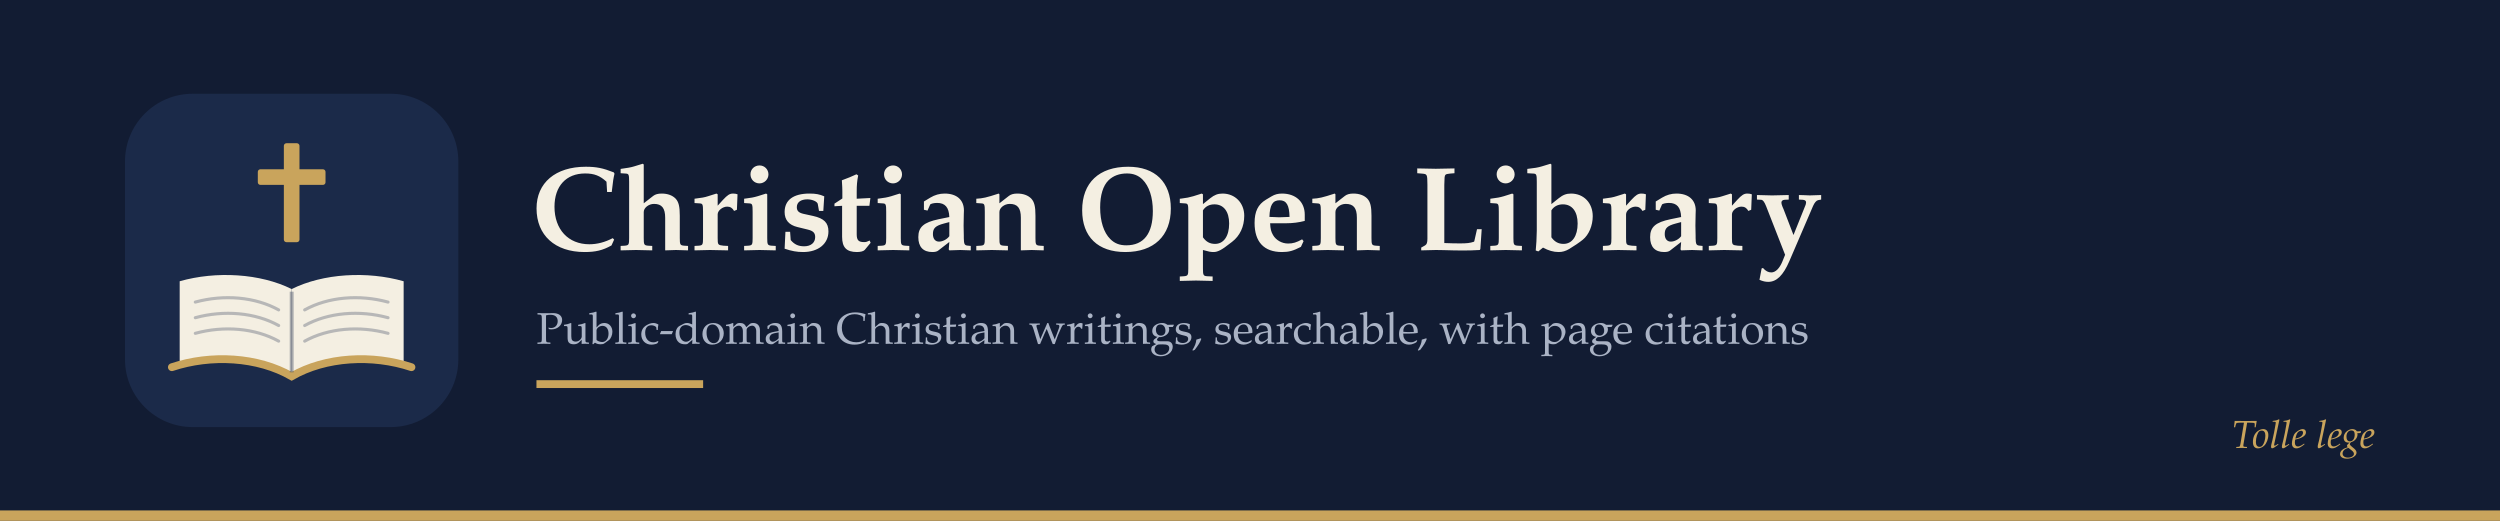
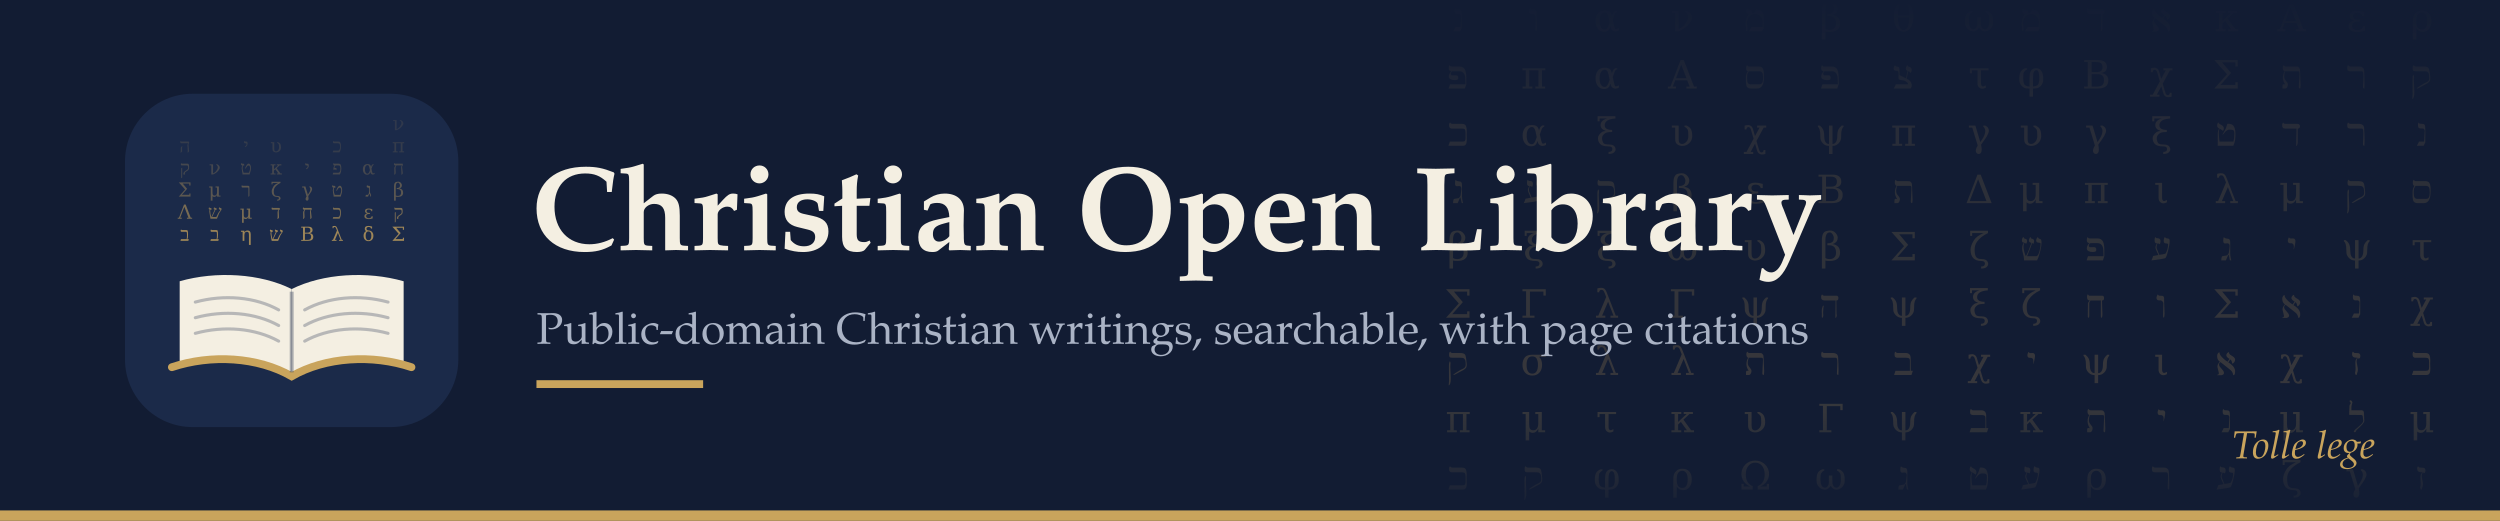
<svg xmlns="http://www.w3.org/2000/svg" viewBox="0 0 960 200" width="960" height="200" role="img" aria-label="Christian Open Library">
+   <style>.c{animation-name:fall;animation-timing-function:linear;animation-iteration-count:infinite}@keyframes fall{from{transform:translateY(-60px)}to{transform:translateY(60px)}}@media (prefers-reduced-motion: reduce){.c{animation:none}}</style>
+   <defs>
+     <linearGradient id="fh" x1="0" y1="0" x2="1" y2="0">
+       <stop offset="0" stop-color="#000" />
+       <stop offset="0.35" stop-color="#fff" />
+       <stop offset="1" stop-color="#fff" />
+     </linearGradient>
+     <linearGradient id="fv" x1="0" y1="0" x2="0" y2="1">
+       <stop offset="0" stop-color="#000" />
+       <stop offset="0.25" stop-color="#fff" />
+       <stop offset="0.75" stop-color="#fff" />
+       <stop offset="1" stop-color="#000" />
+     </linearGradient>
+     <mask id="mh" maskUnits="userSpaceOnUse" x="0" y="0" width="960" height="200">
+       <rect width="960" height="200" fill="url(#fh)" />
+     </mask>
+     <mask id="mv" maskUnits="userSpaceOnUse" x="0" y="0" width="960" height="200">
+       <rect width="960" height="200" fill="url(#fv)" />
+     </mask>
+   </defs>
  <rect width="960" height="200" fill="#121c33" />
+   <g mask="url(#mh)">
+     <g mask="url(#mv)" font-family="'DejaVu Serif', Georgia, serif">
+       <g class="c" style="animation-duration:70s">
+         <text x="560" y="-76" font-size="15" fill="#c9a45c" fill-opacity="0.06" text-anchor="middle">ρ</text>
+         <text x="560" y="-54" font-size="15" fill="#c9a45c" fill-opacity="0.06" text-anchor="middle">פ</text>
+         <text x="560" y="-32" font-size="15" fill="#c9a45c" fill-opacity="0.07" text-anchor="middle">ψ</text>
+         <text x="560" y="-10" font-size="15" fill="#c9a45c" fill-opacity="0.08" text-anchor="middle">ר</text>
+         <text x="560" y="12" font-size="15" fill="#c9a45c" fill-opacity="0.09" text-anchor="middle">נ</text>
+         <text x="560" y="34" font-size="15" fill="#c9a45c" fill-opacity="0.11" text-anchor="middle">פ</text>
+         <text x="560" y="56" font-size="15" fill="#c9a45c" fill-opacity="0.12" text-anchor="middle">כ</text>
+         <text x="560" y="78" font-size="15" fill="#c9a45c" fill-opacity="0.14" text-anchor="middle">ג</text>
+         <text x="560" y="100" font-size="15" fill="#c9a45c" fill-opacity="0.16" text-anchor="middle">β</text>
+         <text x="560" y="122" font-size="15" fill="#c9a45c" fill-opacity="0.18" text-anchor="middle">Σ</text>
+         <text x="560" y="144" font-size="15" fill="#c9a45c" fill-opacity="0.20" text-anchor="middle">ק</text>
+         <text x="560" y="166" font-size="15" fill="#c9a45c" fill-opacity="0.22" text-anchor="middle">π</text>
+         <text x="560" y="188" font-size="15" fill="#c9a45c" fill-opacity="0.25" text-anchor="middle">כ</text>
+         <text x="560" y="210" font-size="15" fill="#c9a45c" fill-opacity="0.27" text-anchor="middle">δ</text>
+         <text x="560" y="232" font-size="15" fill="#c9a45c" fill-opacity="0.30" text-anchor="middle">λ</text>
+         <text x="589" y="-120" font-size="15" fill="#c9a45c" fill-opacity="0.05" text-anchor="middle">ω</text>
+         <text x="589" y="-98" font-size="15" fill="#c9a45c" fill-opacity="0.05" text-anchor="middle">Ω</text>
+         <text x="589" y="-76" font-size="15" fill="#c9a45c" fill-opacity="0.06" text-anchor="middle">π</text>
+         <text x="589" y="-54" font-size="15" fill="#c9a45c" fill-opacity="0.06" text-anchor="middle">Α</text>
+         <text x="589" y="-32" font-size="15" fill="#c9a45c" fill-opacity="0.07" text-anchor="middle">ד</text>
+         <text x="589" y="-10" font-size="15" fill="#c9a45c" fill-opacity="0.08" text-anchor="middle">η</text>
+         <text x="589" y="12" font-size="15" fill="#c9a45c" fill-opacity="0.09" text-anchor="middle">ו</text>
+         <text x="589" y="34" font-size="15" fill="#c9a45c" fill-opacity="0.11" text-anchor="middle">π</text>
+         <text x="589" y="56" font-size="15" fill="#c9a45c" fill-opacity="0.12" text-anchor="middle">α</text>
+         <text x="589" y="78" font-size="15" fill="#c9a45c" fill-opacity="0.14" text-anchor="middle">ע</text>
+         <text x="589" y="100" font-size="15" fill="#c9a45c" fill-opacity="0.16" text-anchor="middle">ξ</text>
+         <text x="589" y="122" font-size="15" fill="#c9a45c" fill-opacity="0.18" text-anchor="middle">Γ</text>
+         <text x="589" y="144" font-size="15" fill="#c9a45c" fill-opacity="0.20" text-anchor="middle">σ</text>
+         <text x="589" y="166" font-size="15" fill="#c9a45c" fill-opacity="0.22" text-anchor="middle">μ</text>
+         <text x="589" y="188" font-size="15" fill="#c9a45c" fill-opacity="0.25" text-anchor="middle">ק</text>
+         <text x="589" y="210" font-size="15" fill="#c9a45c" fill-opacity="0.27" text-anchor="middle">Α</text>
+         <text x="589" y="232" font-size="15" fill="#c9a45c" fill-opacity="0.30" text-anchor="middle">λ</text>
+         <text x="617" y="-120" font-size="15" fill="#c9a45c" fill-opacity="0.05" text-anchor="middle">ι</text>
+         <text x="617" y="-98" font-size="15" fill="#c9a45c" fill-opacity="0.05" text-anchor="middle">ט</text>
+         <text x="617" y="-76" font-size="15" fill="#c9a45c" fill-opacity="0.06" text-anchor="middle">ט</text>
+         <text x="617" y="-54" font-size="15" fill="#c9a45c" fill-opacity="0.06" text-anchor="middle">Λ</text>
+         <text x="617" y="-32" font-size="15" fill="#c9a45c" fill-opacity="0.07" text-anchor="middle">ι</text>
+         <text x="617" y="-10" font-size="15" fill="#c9a45c" fill-opacity="0.08" text-anchor="middle">ι</text>
+         <text x="617" y="12" font-size="15" fill="#c9a45c" fill-opacity="0.09" text-anchor="middle">α</text>
+         <text x="617" y="34" font-size="15" fill="#c9a45c" fill-opacity="0.11" text-anchor="middle">α</text>
+         <text x="617" y="56" font-size="15" fill="#c9a45c" fill-opacity="0.12" text-anchor="middle">ξ</text>
+         <text x="617" y="78" font-size="15" fill="#c9a45c" fill-opacity="0.14" text-anchor="middle">ק</text>
+         <text x="617" y="100" font-size="15" fill="#c9a45c" fill-opacity="0.16" text-anchor="middle">ξ</text>
+         <text x="617" y="122" font-size="15" fill="#c9a45c" fill-opacity="0.18" text-anchor="middle">λ</text>
+         <text x="617" y="144" font-size="15" fill="#c9a45c" fill-opacity="0.20" text-anchor="middle">λ</text>
+         <text x="617" y="166" font-size="15" fill="#c9a45c" fill-opacity="0.22" text-anchor="middle">τ</text>
+         <text x="617" y="188" font-size="15" fill="#c9a45c" fill-opacity="0.25" text-anchor="middle">φ</text>
+         <text x="617" y="210" font-size="15" fill="#c9a45c" fill-opacity="0.27" text-anchor="middle">ν</text>
+         <text x="617" y="232" font-size="15" fill="#c9a45c" fill-opacity="0.30" text-anchor="middle">ד</text>
+         <text x="646" y="-76" font-size="15" fill="#c9a45c" fill-opacity="0.06" text-anchor="middle">י</text>
+         <text x="646" y="-54" font-size="15" fill="#c9a45c" fill-opacity="0.06" text-anchor="middle">ξ</text>
+         <text x="646" y="-32" font-size="15" fill="#c9a45c" fill-opacity="0.07" text-anchor="middle">μ</text>
+         <text x="646" y="-10" font-size="15" fill="#c9a45c" fill-opacity="0.08" text-anchor="middle">נ</text>
+         <text x="646" y="12" font-size="15" fill="#c9a45c" fill-opacity="0.09" text-anchor="middle">ν</text>
+         <text x="646" y="34" font-size="15" fill="#c9a45c" fill-opacity="0.11" text-anchor="middle">Α</text>
+         <text x="646" y="56" font-size="15" fill="#c9a45c" fill-opacity="0.12" text-anchor="middle">υ</text>
+         <text x="646" y="78" font-size="15" fill="#c9a45c" fill-opacity="0.14" text-anchor="middle">β</text>
+         <text x="646" y="100" font-size="15" fill="#c9a45c" fill-opacity="0.16" text-anchor="middle">ω</text>
+         <text x="646" y="122" font-size="15" fill="#c9a45c" fill-opacity="0.18" text-anchor="middle">Γ</text>
+         <text x="646" y="144" font-size="15" fill="#c9a45c" fill-opacity="0.20" text-anchor="middle">λ</text>
+         <text x="646" y="166" font-size="15" fill="#c9a45c" fill-opacity="0.22" text-anchor="middle">κ</text>
+         <text x="646" y="188" font-size="15" fill="#c9a45c" fill-opacity="0.25" text-anchor="middle">ρ</text>
+         <text x="646" y="210" font-size="15" fill="#c9a45c" fill-opacity="0.27" text-anchor="middle">ε</text>
+         <text x="646" y="232" font-size="15" fill="#c9a45c" fill-opacity="0.30" text-anchor="middle">χ</text>
+         <text x="674" y="-98" font-size="15" fill="#c9a45c" fill-opacity="0.05" text-anchor="middle">ת</text>
+         <text x="674" y="-76" font-size="15" fill="#c9a45c" fill-opacity="0.06" text-anchor="middle">ח</text>
+         <text x="674" y="-54" font-size="15" fill="#c9a45c" fill-opacity="0.06" text-anchor="middle">ז</text>
+         <text x="674" y="-32" font-size="15" fill="#c9a45c" fill-opacity="0.07" text-anchor="middle">α</text>
+         <text x="674" y="-10" font-size="15" fill="#c9a45c" fill-opacity="0.08" text-anchor="middle">ח</text>
+         <text x="674" y="12" font-size="15" fill="#c9a45c" fill-opacity="0.09" text-anchor="middle">מ</text>
+         <text x="674" y="34" font-size="15" fill="#c9a45c" fill-opacity="0.11" text-anchor="middle">ס</text>
+         <text x="674" y="56" font-size="15" fill="#c9a45c" fill-opacity="0.12" text-anchor="middle">χ</text>
+         <text x="674" y="78" font-size="15" fill="#c9a45c" fill-opacity="0.14" text-anchor="middle">ε</text>
+         <text x="674" y="100" font-size="15" fill="#c9a45c" fill-opacity="0.16" text-anchor="middle">υ</text>
+         <text x="674" y="122" font-size="15" fill="#c9a45c" fill-opacity="0.18" text-anchor="middle">ψ</text>
+         <text x="674" y="144" font-size="15" fill="#c9a45c" fill-opacity="0.20" text-anchor="middle">ת</text>
+         <text x="674" y="166" font-size="15" fill="#c9a45c" fill-opacity="0.22" text-anchor="middle">υ</text>
+         <text x="674" y="188" font-size="15" fill="#c9a45c" fill-opacity="0.25" text-anchor="middle">Ω</text>
+         <text x="674" y="210" font-size="15" fill="#c9a45c" fill-opacity="0.27" text-anchor="middle">נ</text>
+         <text x="674" y="232" font-size="15" fill="#c9a45c" fill-opacity="0.30" text-anchor="middle">φ</text>
+         <text x="703" y="-120" font-size="15" fill="#c9a45c" fill-opacity="0.05" text-anchor="middle">Ω</text>
+         <text x="703" y="-98" font-size="15" fill="#c9a45c" fill-opacity="0.05" text-anchor="middle">Ω</text>
+         <text x="703" y="-76" font-size="15" fill="#c9a45c" fill-opacity="0.06" text-anchor="middle">ס</text>
+         <text x="703" y="-54" font-size="15" fill="#c9a45c" fill-opacity="0.06" text-anchor="middle">μ</text>
+         <text x="703" y="-32" font-size="15" fill="#c9a45c" fill-opacity="0.07" text-anchor="middle">δ</text>
+         <text x="703" y="-10" font-size="15" fill="#c9a45c" fill-opacity="0.08" text-anchor="middle">ρ</text>
+         <text x="703" y="12" font-size="15" fill="#c9a45c" fill-opacity="0.09" text-anchor="middle">β</text>
+         <text x="703" y="34" font-size="15" fill="#c9a45c" fill-opacity="0.11" text-anchor="middle">פ</text>
+         <text x="703" y="56" font-size="15" fill="#c9a45c" fill-opacity="0.12" text-anchor="middle">ψ</text>
+         <text x="703" y="78" font-size="15" fill="#c9a45c" fill-opacity="0.14" text-anchor="middle">Β</text>
+         <text x="703" y="100" font-size="15" fill="#c9a45c" fill-opacity="0.16" text-anchor="middle">β</text>
+         <text x="703" y="122" font-size="15" fill="#c9a45c" fill-opacity="0.18" text-anchor="middle">ה</text>
+         <text x="703" y="144" font-size="15" fill="#c9a45c" fill-opacity="0.20" text-anchor="middle">ר</text>
+         <text x="703" y="166" font-size="15" fill="#c9a45c" fill-opacity="0.22" text-anchor="middle">Γ</text>
+         <text x="703" y="188" font-size="15" fill="#c9a45c" fill-opacity="0.25" text-anchor="middle">ω</text>
+         <text x="703" y="210" font-size="15" fill="#c9a45c" fill-opacity="0.27" text-anchor="middle">Α</text>
+         <text x="703" y="232" font-size="15" fill="#c9a45c" fill-opacity="0.30" text-anchor="middle">ז</text>
+         <text x="731" y="-120" font-size="15" fill="#c9a45c" fill-opacity="0.05" text-anchor="middle">Λ</text>
+         <text x="731" y="-98" font-size="15" fill="#c9a45c" fill-opacity="0.05" text-anchor="middle">γ</text>
+         <text x="731" y="-76" font-size="15" fill="#c9a45c" fill-opacity="0.06" text-anchor="middle">ס</text>
+         <text x="731" y="-54" font-size="15" fill="#c9a45c" fill-opacity="0.06" text-anchor="middle">μ</text>
+         <text x="731" y="-32" font-size="15" fill="#c9a45c" fill-opacity="0.07" text-anchor="middle">ט</text>
+         <text x="731" y="-10" font-size="15" fill="#c9a45c" fill-opacity="0.08" text-anchor="middle">ν</text>
+         <text x="731" y="12" font-size="15" fill="#c9a45c" fill-opacity="0.09" text-anchor="middle">θ</text>
+         <text x="731" y="34" font-size="15" fill="#c9a45c" fill-opacity="0.11" text-anchor="middle">צ</text>
+         <text x="731" y="56" font-size="15" fill="#c9a45c" fill-opacity="0.12" text-anchor="middle">π</text>
+         <text x="731" y="78" font-size="15" fill="#c9a45c" fill-opacity="0.14" text-anchor="middle">ת</text>
+         <text x="731" y="100" font-size="15" fill="#c9a45c" fill-opacity="0.16" text-anchor="middle">Σ</text>
+         <text x="731" y="122" font-size="15" fill="#c9a45c" fill-opacity="0.18" text-anchor="middle">ψ</text>
+         <text x="731" y="144" font-size="15" fill="#c9a45c" fill-opacity="0.20" text-anchor="middle">ב</text>
+         <text x="731" y="166" font-size="15" fill="#c9a45c" fill-opacity="0.22" text-anchor="middle">ψ</text>
+         <text x="731" y="188" font-size="15" fill="#c9a45c" fill-opacity="0.25" text-anchor="middle">ג</text>
+         <text x="731" y="210" font-size="15" fill="#c9a45c" fill-opacity="0.27" text-anchor="middle">ρ</text>
+         <text x="731" y="232" font-size="15" fill="#c9a45c" fill-opacity="0.30" text-anchor="middle">ק</text>
+         <text x="760" y="-98" font-size="15" fill="#c9a45c" fill-opacity="0.05" text-anchor="middle">η</text>
+         <text x="760" y="-76" font-size="15" fill="#c9a45c" fill-opacity="0.06" text-anchor="middle">ז</text>
+         <text x="760" y="-54" font-size="15" fill="#c9a45c" fill-opacity="0.06" text-anchor="middle">פ</text>
+         <text x="760" y="-32" font-size="15" fill="#c9a45c" fill-opacity="0.07" text-anchor="middle">ק</text>
+         <text x="760" y="-10" font-size="15" fill="#c9a45c" fill-opacity="0.08" text-anchor="middle">ש</text>
+         <text x="760" y="12" font-size="15" fill="#c9a45c" fill-opacity="0.09" text-anchor="middle">ω</text>
+         <text x="760" y="34" font-size="15" fill="#c9a45c" fill-opacity="0.11" text-anchor="middle">τ</text>
+         <text x="760" y="56" font-size="15" fill="#c9a45c" fill-opacity="0.12" text-anchor="middle">γ</text>
+         <text x="760" y="78" font-size="15" fill="#c9a45c" fill-opacity="0.14" text-anchor="middle">Δ</text>
+         <text x="760" y="100" font-size="15" fill="#c9a45c" fill-opacity="0.16" text-anchor="middle">ζ</text>
+         <text x="760" y="122" font-size="15" fill="#c9a45c" fill-opacity="0.18" text-anchor="middle">ξ</text>
+         <text x="760" y="144" font-size="15" fill="#c9a45c" fill-opacity="0.20" text-anchor="middle">χ</text>
+         <text x="760" y="166" font-size="15" fill="#c9a45c" fill-opacity="0.22" text-anchor="middle">ב</text>
+         <text x="760" y="188" font-size="15" fill="#c9a45c" fill-opacity="0.25" text-anchor="middle">ט</text>
+         <text x="760" y="210" font-size="15" fill="#c9a45c" fill-opacity="0.27" text-anchor="middle">ω</text>
+         <text x="760" y="232" font-size="15" fill="#c9a45c" fill-opacity="0.30" text-anchor="middle">κ</text>
+       </g>
+       <g class="c" style="animation-duration:95s">
+         <text x="780" y="-98" font-size="15" fill="#c9a45c" fill-opacity="0.05" text-anchor="middle">σ</text>
+         <text x="780" y="-76" font-size="15" fill="#c9a45c" fill-opacity="0.06" text-anchor="middle">נ</text>
+         <text x="780" y="-54" font-size="15" fill="#c9a45c" fill-opacity="0.06" text-anchor="middle">ד</text>
+         <text x="780" y="-32" font-size="15" fill="#c9a45c" fill-opacity="0.07" text-anchor="middle">ζ</text>
+         <text x="780" y="-10" font-size="15" fill="#c9a45c" fill-opacity="0.08" text-anchor="middle">υ</text>
+         <text x="780" y="12" font-size="15" fill="#c9a45c" fill-opacity="0.09" text-anchor="middle">מ</text>
+         <text x="780" y="34" font-size="15" fill="#c9a45c" fill-opacity="0.11" text-anchor="middle">φ</text>
+         <text x="780" y="56" font-size="15" fill="#c9a45c" fill-opacity="0.12" text-anchor="middle">υ</text>
+         <text x="780" y="78" font-size="15" fill="#c9a45c" fill-opacity="0.14" text-anchor="middle">μ</text>
+         <text x="780" y="100" font-size="15" fill="#c9a45c" fill-opacity="0.16" text-anchor="middle">ש</text>
+         <text x="780" y="122" font-size="15" fill="#c9a45c" fill-opacity="0.18" text-anchor="middle">ζ</text>
+         <text x="780" y="144" font-size="15" fill="#c9a45c" fill-opacity="0.20" text-anchor="middle">י</text>
+         <text x="780" y="166" font-size="15" fill="#c9a45c" fill-opacity="0.22" text-anchor="middle">κ</text>
+         <text x="780" y="188" font-size="15" fill="#c9a45c" fill-opacity="0.25" text-anchor="middle">ע</text>
+         <text x="780" y="210" font-size="15" fill="#c9a45c" fill-opacity="0.27" text-anchor="middle">נ</text>
+         <text x="780" y="232" font-size="15" fill="#c9a45c" fill-opacity="0.30" text-anchor="middle">υ</text>
+         <text x="805" y="-98" font-size="15" fill="#c9a45c" fill-opacity="0.05" text-anchor="middle">λ</text>
+         <text x="805" y="-76" font-size="15" fill="#c9a45c" fill-opacity="0.06" text-anchor="middle">ע</text>
+         <text x="805" y="-54" font-size="15" fill="#c9a45c" fill-opacity="0.06" text-anchor="middle">δ</text>
+         <text x="805" y="-32" font-size="15" fill="#c9a45c" fill-opacity="0.07" text-anchor="middle">ζ</text>
+         <text x="805" y="-10" font-size="15" fill="#c9a45c" fill-opacity="0.08" text-anchor="middle">ח</text>
+         <text x="805" y="12" font-size="15" fill="#c9a45c" fill-opacity="0.09" text-anchor="middle">ד</text>
+         <text x="805" y="34" font-size="15" fill="#c9a45c" fill-opacity="0.11" text-anchor="middle">Β</text>
+         <text x="805" y="56" font-size="15" fill="#c9a45c" fill-opacity="0.12" text-anchor="middle">γ</text>
+         <text x="805" y="78" font-size="15" fill="#c9a45c" fill-opacity="0.14" text-anchor="middle">π</text>
+         <text x="805" y="100" font-size="15" fill="#c9a45c" fill-opacity="0.16" text-anchor="middle">פ</text>
+         <text x="805" y="122" font-size="15" fill="#c9a45c" fill-opacity="0.18" text-anchor="middle">ח</text>
+         <text x="805" y="144" font-size="15" fill="#c9a45c" fill-opacity="0.20" text-anchor="middle">ψ</text>
+         <text x="805" y="166" font-size="15" fill="#c9a45c" fill-opacity="0.22" text-anchor="middle">ת</text>
+         <text x="805" y="188" font-size="15" fill="#c9a45c" fill-opacity="0.25" text-anchor="middle">ρ</text>
+         <text x="805" y="210" font-size="15" fill="#c9a45c" fill-opacity="0.27" text-anchor="middle">Σ</text>
+         <text x="805" y="232" font-size="15" fill="#c9a45c" fill-opacity="0.30" text-anchor="middle">כ</text>
+         <text x="830" y="-98" font-size="15" fill="#c9a45c" fill-opacity="0.05" text-anchor="middle">κ</text>
+         <text x="830" y="-76" font-size="15" fill="#c9a45c" fill-opacity="0.06" text-anchor="middle">δ</text>
+         <text x="830" y="-54" font-size="15" fill="#c9a45c" fill-opacity="0.06" text-anchor="middle">י</text>
+         <text x="830" y="-32" font-size="15" fill="#c9a45c" fill-opacity="0.07" text-anchor="middle">γ</text>
+         <text x="830" y="-10" font-size="15" fill="#c9a45c" fill-opacity="0.08" text-anchor="middle">ש</text>
+         <text x="830" y="12" font-size="15" fill="#c9a45c" fill-opacity="0.09" text-anchor="middle">א</text>
+         <text x="830" y="34" font-size="15" fill="#c9a45c" fill-opacity="0.11" text-anchor="middle">χ</text>
+         <text x="830" y="56" font-size="15" fill="#c9a45c" fill-opacity="0.12" text-anchor="middle">ξ</text>
+         <text x="830" y="78" font-size="15" fill="#c9a45c" fill-opacity="0.14" text-anchor="middle">ι</text>
+         <text x="830" y="100" font-size="15" fill="#c9a45c" fill-opacity="0.16" text-anchor="middle">ע</text>
+         <text x="830" y="122" font-size="15" fill="#c9a45c" fill-opacity="0.18" text-anchor="middle">ו</text>
+         <text x="830" y="144" font-size="15" fill="#c9a45c" fill-opacity="0.20" text-anchor="middle">ι</text>
+         <text x="830" y="166" font-size="15" fill="#c9a45c" fill-opacity="0.22" text-anchor="middle">י</text>
+         <text x="830" y="188" font-size="15" fill="#c9a45c" fill-opacity="0.25" text-anchor="middle">ר</text>
+         <text x="830" y="210" font-size="15" fill="#c9a45c" fill-opacity="0.27" text-anchor="middle">Γ</text>
+         <text x="830" y="232" font-size="15" fill="#c9a45c" fill-opacity="0.30" text-anchor="middle">η</text>
+         <text x="855" y="-120" font-size="15" fill="#c9a45c" fill-opacity="0.05" text-anchor="middle">Δ</text>
+         <text x="855" y="-98" font-size="15" fill="#c9a45c" fill-opacity="0.05" text-anchor="middle">ω</text>
+         <text x="855" y="-76" font-size="15" fill="#c9a45c" fill-opacity="0.06" text-anchor="middle">κ</text>
+         <text x="855" y="-54" font-size="15" fill="#c9a45c" fill-opacity="0.06" text-anchor="middle">δ</text>
+         <text x="855" y="-32" font-size="15" fill="#c9a45c" fill-opacity="0.07" text-anchor="middle">Γ</text>
+         <text x="855" y="-10" font-size="15" fill="#c9a45c" fill-opacity="0.08" text-anchor="middle">τ</text>
+         <text x="855" y="12" font-size="15" fill="#c9a45c" fill-opacity="0.09" text-anchor="middle">κ</text>
+         <text x="855" y="34" font-size="15" fill="#c9a45c" fill-opacity="0.11" text-anchor="middle">Σ</text>
+         <text x="855" y="56" font-size="15" fill="#c9a45c" fill-opacity="0.12" text-anchor="middle">ט</text>
+         <text x="855" y="78" font-size="15" fill="#c9a45c" fill-opacity="0.14" text-anchor="middle">λ</text>
+         <text x="855" y="100" font-size="15" fill="#c9a45c" fill-opacity="0.16" text-anchor="middle">ג</text>
+         <text x="855" y="122" font-size="15" fill="#c9a45c" fill-opacity="0.18" text-anchor="middle">Σ</text>
+         <text x="855" y="144" font-size="15" fill="#c9a45c" fill-opacity="0.20" text-anchor="middle">א</text>
+         <text x="855" y="166" font-size="15" fill="#c9a45c" fill-opacity="0.22" text-anchor="middle">נ</text>
+         <text x="855" y="188" font-size="15" fill="#c9a45c" fill-opacity="0.25" text-anchor="middle">ע</text>
+         <text x="855" y="210" font-size="15" fill="#c9a45c" fill-opacity="0.27" text-anchor="middle">φ</text>
+         <text x="855" y="232" font-size="15" fill="#c9a45c" fill-opacity="0.30" text-anchor="middle">Ω</text>
+         <text x="880" y="-98" font-size="15" fill="#c9a45c" fill-opacity="0.05" text-anchor="middle">τ</text>
+         <text x="880" y="-76" font-size="15" fill="#c9a45c" fill-opacity="0.06" text-anchor="middle">Ω</text>
+         <text x="880" y="-54" font-size="15" fill="#c9a45c" fill-opacity="0.06" text-anchor="middle">Β</text>
+         <text x="880" y="-32" font-size="15" fill="#c9a45c" fill-opacity="0.07" text-anchor="middle">κ</text>
+         <text x="880" y="-10" font-size="15" fill="#c9a45c" fill-opacity="0.08" text-anchor="middle">θ</text>
+         <text x="880" y="12" font-size="15" fill="#c9a45c" fill-opacity="0.09" text-anchor="middle">Α</text>
+         <text x="880" y="34" font-size="15" fill="#c9a45c" fill-opacity="0.11" text-anchor="middle">ת</text>
+         <text x="880" y="56" font-size="15" fill="#c9a45c" fill-opacity="0.12" text-anchor="middle">ד</text>
+         <text x="880" y="78" font-size="15" fill="#c9a45c" fill-opacity="0.14" text-anchor="middle">μ</text>
+         <text x="880" y="100" font-size="15" fill="#c9a45c" fill-opacity="0.16" text-anchor="middle">י</text>
+         <text x="880" y="122" font-size="15" fill="#c9a45c" fill-opacity="0.18" text-anchor="middle">א</text>
+         <text x="880" y="144" font-size="15" fill="#c9a45c" fill-opacity="0.20" text-anchor="middle">χ</text>
+         <text x="880" y="166" font-size="15" fill="#c9a45c" fill-opacity="0.22" text-anchor="middle">μ</text>
+         <text x="880" y="188" font-size="15" fill="#c9a45c" fill-opacity="0.25" text-anchor="middle">ζ</text>
+         <text x="880" y="210" font-size="15" fill="#c9a45c" fill-opacity="0.27" text-anchor="middle">א</text>
+         <text x="880" y="232" font-size="15" fill="#c9a45c" fill-opacity="0.30" text-anchor="middle">σ</text>
+         <text x="905" y="-76" font-size="15" fill="#c9a45c" fill-opacity="0.06" text-anchor="middle">ר</text>
+         <text x="905" y="-54" font-size="15" fill="#c9a45c" fill-opacity="0.06" text-anchor="middle">ה</text>
+         <text x="905" y="-32" font-size="15" fill="#c9a45c" fill-opacity="0.07" text-anchor="middle">ב</text>
+         <text x="905" y="-10" font-size="15" fill="#c9a45c" fill-opacity="0.08" text-anchor="middle">ω</text>
+         <text x="905" y="12" font-size="15" fill="#c9a45c" fill-opacity="0.09" text-anchor="middle">ε</text>
+         <text x="905" y="34" font-size="15" fill="#c9a45c" fill-opacity="0.11" text-anchor="middle">ר</text>
+         <text x="905" y="56" font-size="15" fill="#c9a45c" fill-opacity="0.12" text-anchor="middle">ר</text>
+         <text x="905" y="78" font-size="15" fill="#c9a45c" fill-opacity="0.14" text-anchor="middle">ק</text>
+         <text x="905" y="100" font-size="15" fill="#c9a45c" fill-opacity="0.16" text-anchor="middle">ψ</text>
+         <text x="905" y="122" font-size="15" fill="#c9a45c" fill-opacity="0.18" text-anchor="middle">נ</text>
+         <text x="905" y="144" font-size="15" fill="#c9a45c" fill-opacity="0.20" text-anchor="middle">ז</text>
+         <text x="905" y="166" font-size="15" fill="#c9a45c" fill-opacity="0.22" text-anchor="middle">ל</text>
+         <text x="905" y="188" font-size="15" fill="#c9a45c" fill-opacity="0.25" text-anchor="middle">γ</text>
+         <text x="905" y="210" font-size="15" fill="#c9a45c" fill-opacity="0.27" text-anchor="middle">צ</text>
+         <text x="905" y="232" font-size="15" fill="#c9a45c" fill-opacity="0.30" text-anchor="middle">υ</text>
+         <text x="930" y="-98" font-size="15" fill="#c9a45c" fill-opacity="0.05" text-anchor="middle">ה</text>
+         <text x="930" y="-76" font-size="15" fill="#c9a45c" fill-opacity="0.06" text-anchor="middle">ס</text>
+         <text x="930" y="-54" font-size="15" fill="#c9a45c" fill-opacity="0.06" text-anchor="middle">ל</text>
+         <text x="930" y="-32" font-size="15" fill="#c9a45c" fill-opacity="0.07" text-anchor="middle">σ</text>
+         <text x="930" y="-10" font-size="15" fill="#c9a45c" fill-opacity="0.08" text-anchor="middle">א</text>
+         <text x="930" y="12" font-size="15" fill="#c9a45c" fill-opacity="0.09" text-anchor="middle">ρ</text>
+         <text x="930" y="34" font-size="15" fill="#c9a45c" fill-opacity="0.11" text-anchor="middle">ק</text>
+         <text x="930" y="56" font-size="15" fill="#c9a45c" fill-opacity="0.12" text-anchor="middle">נ</text>
+         <text x="930" y="78" font-size="15" fill="#c9a45c" fill-opacity="0.14" text-anchor="middle">ס</text>
+         <text x="930" y="100" font-size="15" fill="#c9a45c" fill-opacity="0.16" text-anchor="middle">τ</text>
+         <text x="930" y="122" font-size="15" fill="#c9a45c" fill-opacity="0.18" text-anchor="middle">χ</text>
+         <text x="930" y="144" font-size="15" fill="#c9a45c" fill-opacity="0.20" text-anchor="middle">כ</text>
+         <text x="930" y="166" font-size="15" fill="#c9a45c" fill-opacity="0.22" text-anchor="middle">μ</text>
+         <text x="930" y="188" font-size="15" fill="#c9a45c" fill-opacity="0.25" text-anchor="middle">ז</text>
+         <text x="930" y="210" font-size="15" fill="#c9a45c" fill-opacity="0.27" text-anchor="middle">α</text>
+         <text x="930" y="232" font-size="15" fill="#c9a45c" fill-opacity="0.30" text-anchor="middle">Ω</text>
+       </g>
+     </g>
+   </g>
  <g transform="translate(48 36) scale(0.5)">
    <rect width="256" height="256" rx="52" fill="#1b2a49" />
-     <rect x="122" y="38" width="12" height="76" rx="2" fill="#c9a45c" />
-     <rect x="102" y="58" width="52" height="12" rx="2" fill="#c9a45c" />
+     <g font-family="'DejaVu Serif', Georgia, 'Times New Roman', serif">
+       <text x="46" y="45" font-size="15" fill="#c9a45c" fill-opacity="0.15" text-anchor="middle">ה</text>
+       <text x="46" y="62" font-size="15" fill="#c9a45c" fill-opacity="0.24" text-anchor="middle">ק</text>
+       <text x="46" y="79" font-size="15" fill="#c9a45c" fill-opacity="0.37" text-anchor="middle">Σ</text>
+       <text x="46" y="96" font-size="15" fill="#c9a45c" fill-opacity="0.54" text-anchor="middle">Λ</text>
+       <text x="46" y="113" font-size="15" fill="#c9a45c" fill-opacity="0.75" text-anchor="middle">ב</text>
+       <text x="69" y="62" font-size="15" fill="#c9a45c" fill-opacity="0.24" text-anchor="middle">ν</text>
+       <text x="69" y="79" font-size="15" fill="#c9a45c" fill-opacity="0.37" text-anchor="middle">μ</text>
+       <text x="69" y="96" font-size="15" fill="#c9a45c" fill-opacity="0.54" text-anchor="middle">ש</text>
+       <text x="69" y="113" font-size="15" fill="#c9a45c" fill-opacity="0.75" text-anchor="middle">ב</text>
+       <text x="93" y="45" font-size="15" fill="#c9a45c" fill-opacity="0.15" text-anchor="middle">י</text>
+       <text x="93" y="62" font-size="15" fill="#c9a45c" fill-opacity="0.24" text-anchor="middle">ט</text>
+       <text x="93" y="79" font-size="15" fill="#c9a45c" fill-opacity="0.37" text-anchor="middle">ר</text>
+       <text x="93" y="96" font-size="15" fill="#c9a45c" fill-opacity="0.54" text-anchor="middle">μ</text>
+       <text x="93" y="113" font-size="15" fill="#c9a45c" fill-opacity="0.75" text-anchor="middle">η</text>
+       <text x="116" y="45" font-size="15" fill="#c9a45c" fill-opacity="0.15" text-anchor="middle">υ</text>
+       <text x="116" y="62" font-size="15" fill="#c9a45c" fill-opacity="0.24" text-anchor="middle">κ</text>
+       <text x="116" y="79" font-size="15" fill="#c9a45c" fill-opacity="0.37" text-anchor="middle">ζ</text>
+       <text x="116" y="96" font-size="15" fill="#c9a45c" fill-opacity="0.54" text-anchor="middle">ד</text>
+       <text x="116" y="113" font-size="15" fill="#c9a45c" fill-opacity="0.75" text-anchor="middle">ש</text>
+       <text x="140" y="62" font-size="15" fill="#c9a45c" fill-opacity="0.24" text-anchor="middle">י</text>
+       <text x="140" y="79" font-size="15" fill="#c9a45c" fill-opacity="0.37" text-anchor="middle">γ</text>
+       <text x="140" y="96" font-size="15" fill="#c9a45c" fill-opacity="0.54" text-anchor="middle">ח</text>
+       <text x="140" y="113" font-size="15" fill="#c9a45c" fill-opacity="0.75" text-anchor="middle">Β</text>
+       <text x="163" y="45" font-size="15" fill="#c9a45c" fill-opacity="0.15" text-anchor="middle">כ</text>
+       <text x="163" y="62" font-size="15" fill="#c9a45c" fill-opacity="0.24" text-anchor="middle">פ</text>
+       <text x="163" y="79" font-size="15" fill="#c9a45c" fill-opacity="0.37" text-anchor="middle">ט</text>
+       <text x="163" y="96" font-size="15" fill="#c9a45c" fill-opacity="0.54" text-anchor="middle">כ</text>
+       <text x="163" y="113" font-size="15" fill="#c9a45c" fill-opacity="0.75" text-anchor="middle">λ</text>
+       <text x="187" y="62" font-size="15" fill="#c9a45c" fill-opacity="0.24" text-anchor="middle">α</text>
+       <text x="187" y="79" font-size="15" fill="#c9a45c" fill-opacity="0.37" text-anchor="middle">ג</text>
+       <text x="187" y="96" font-size="15" fill="#c9a45c" fill-opacity="0.54" text-anchor="middle">ε</text>
+       <text x="187" y="113" font-size="15" fill="#c9a45c" fill-opacity="0.75" text-anchor="middle">δ</text>
+       <text x="210" y="28" font-size="15" fill="#c9a45c" fill-opacity="0.12" text-anchor="middle">ν</text>
+       <text x="210" y="45" font-size="15" fill="#c9a45c" fill-opacity="0.15" text-anchor="middle">π</text>
+       <text x="210" y="62" font-size="15" fill="#c9a45c" fill-opacity="0.24" text-anchor="middle">ח</text>
+       <text x="210" y="79" font-size="15" fill="#c9a45c" fill-opacity="0.37" text-anchor="middle">β</text>
+       <text x="210" y="96" font-size="15" fill="#c9a45c" fill-opacity="0.54" text-anchor="middle">ק</text>
+       <text x="210" y="113" font-size="15" fill="#c9a45c" fill-opacity="0.75" text-anchor="middle">Σ</text>
+     </g>
    <path d="M128 150 C 104 138, 70 136, 42 144 L42 208 C 70 200, 104 202, 128 214 Z" fill="#f4efe2" />
    <path d="M128 150 C 152 138, 186 136, 214 144 L214 208 C 186 200, 152 202, 128 214 Z" fill="#f4efe2" />
    <path d="M36 210 C 66 200, 102 202, 128 217 C 154 202, 190 200, 220 210" fill="none" stroke="#c9a45c" stroke-width="6" stroke-linecap="round" />
    <g stroke="#1b2a49" stroke-opacity="0.28" stroke-width="2.4" stroke-linecap="round" fill="none">
      <path d="M54 160 C 76 154, 100 156, 118 166" />
      <path d="M54 172 C 76 166, 100 168, 118 178" />
      <path d="M54 184 C 76 178, 100 180, 118 190" />
      <path d="M202 160 C 180 154, 156 156, 138 166" />
      <path d="M202 172 C 180 166, 156 168, 138 178" />
      <path d="M202 184 C 180 178, 156 180, 138 190" />
    </g>
    <path d="M128 152 L128 214" stroke="#1b2a49" stroke-opacity="0.35" stroke-width="3" />
  </g>
  <text x="204" y="96" font-family="Georgia, 'Iowan Old Style', 'Palatino Linotype', 'Times New Roman', serif" font-size="46" font-weight="700" fill="#f4efe2">Christian Open Library</text>
  <text x="206" y="132" font-family="Georgia, 'Iowan Old Style', 'Palatino Linotype', 'Times New Roman', serif" font-size="17" fill="#aab3c5">Public-domain Christian writings, searchable, with page citations</text>
-   <text x="912" y="172" font-family="Georgia, 'Iowan Old Style', 'Palatino Linotype', 'Times New Roman', serif" font-size="15" font-style="italic" fill="#c9a45c" text-anchor="end">Tolle lege</text>
  <rect x="206" y="146" width="64" height="3" fill="#c9a45c" />
+   <text x="912" y="176" font-family="Georgia, 'Iowan Old Style', 'Palatino Linotype', 'Times New Roman', serif" font-size="15" font-style="italic" fill="#c9a45c" text-anchor="end">Tolle lege</text>
  <rect x="0" y="196" width="960" height="4" fill="#c9a45c" />
</svg>
